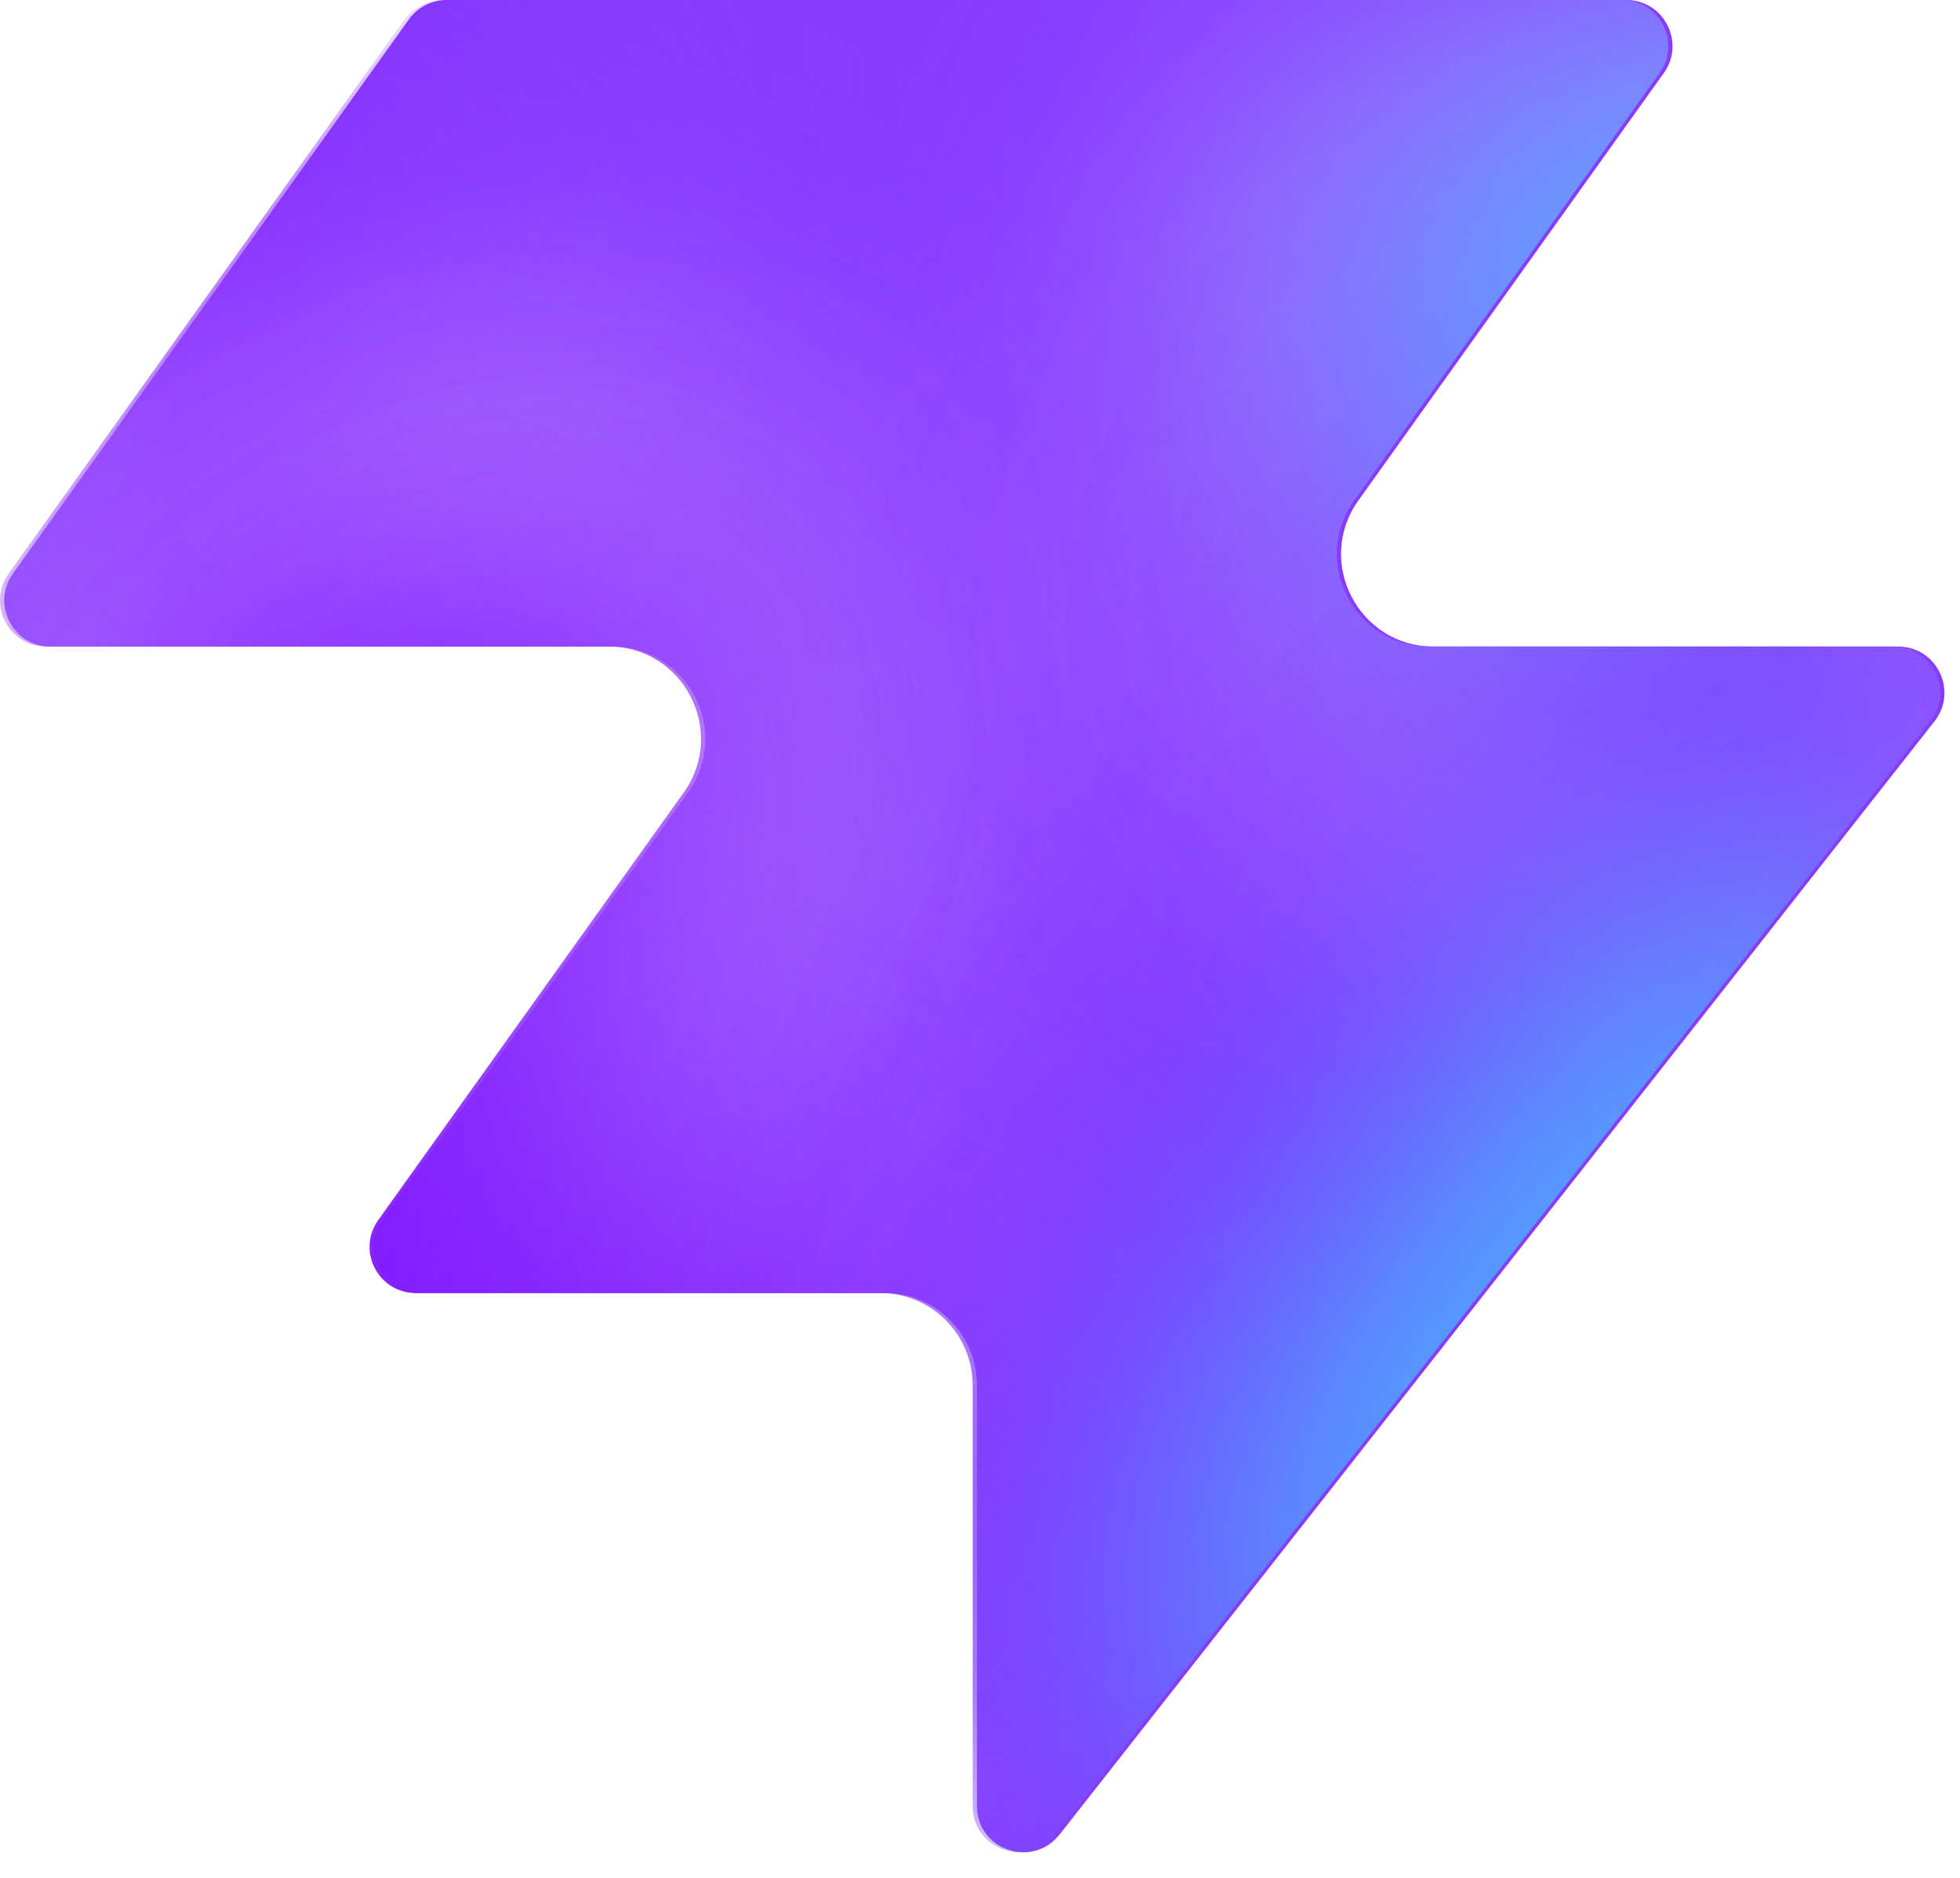
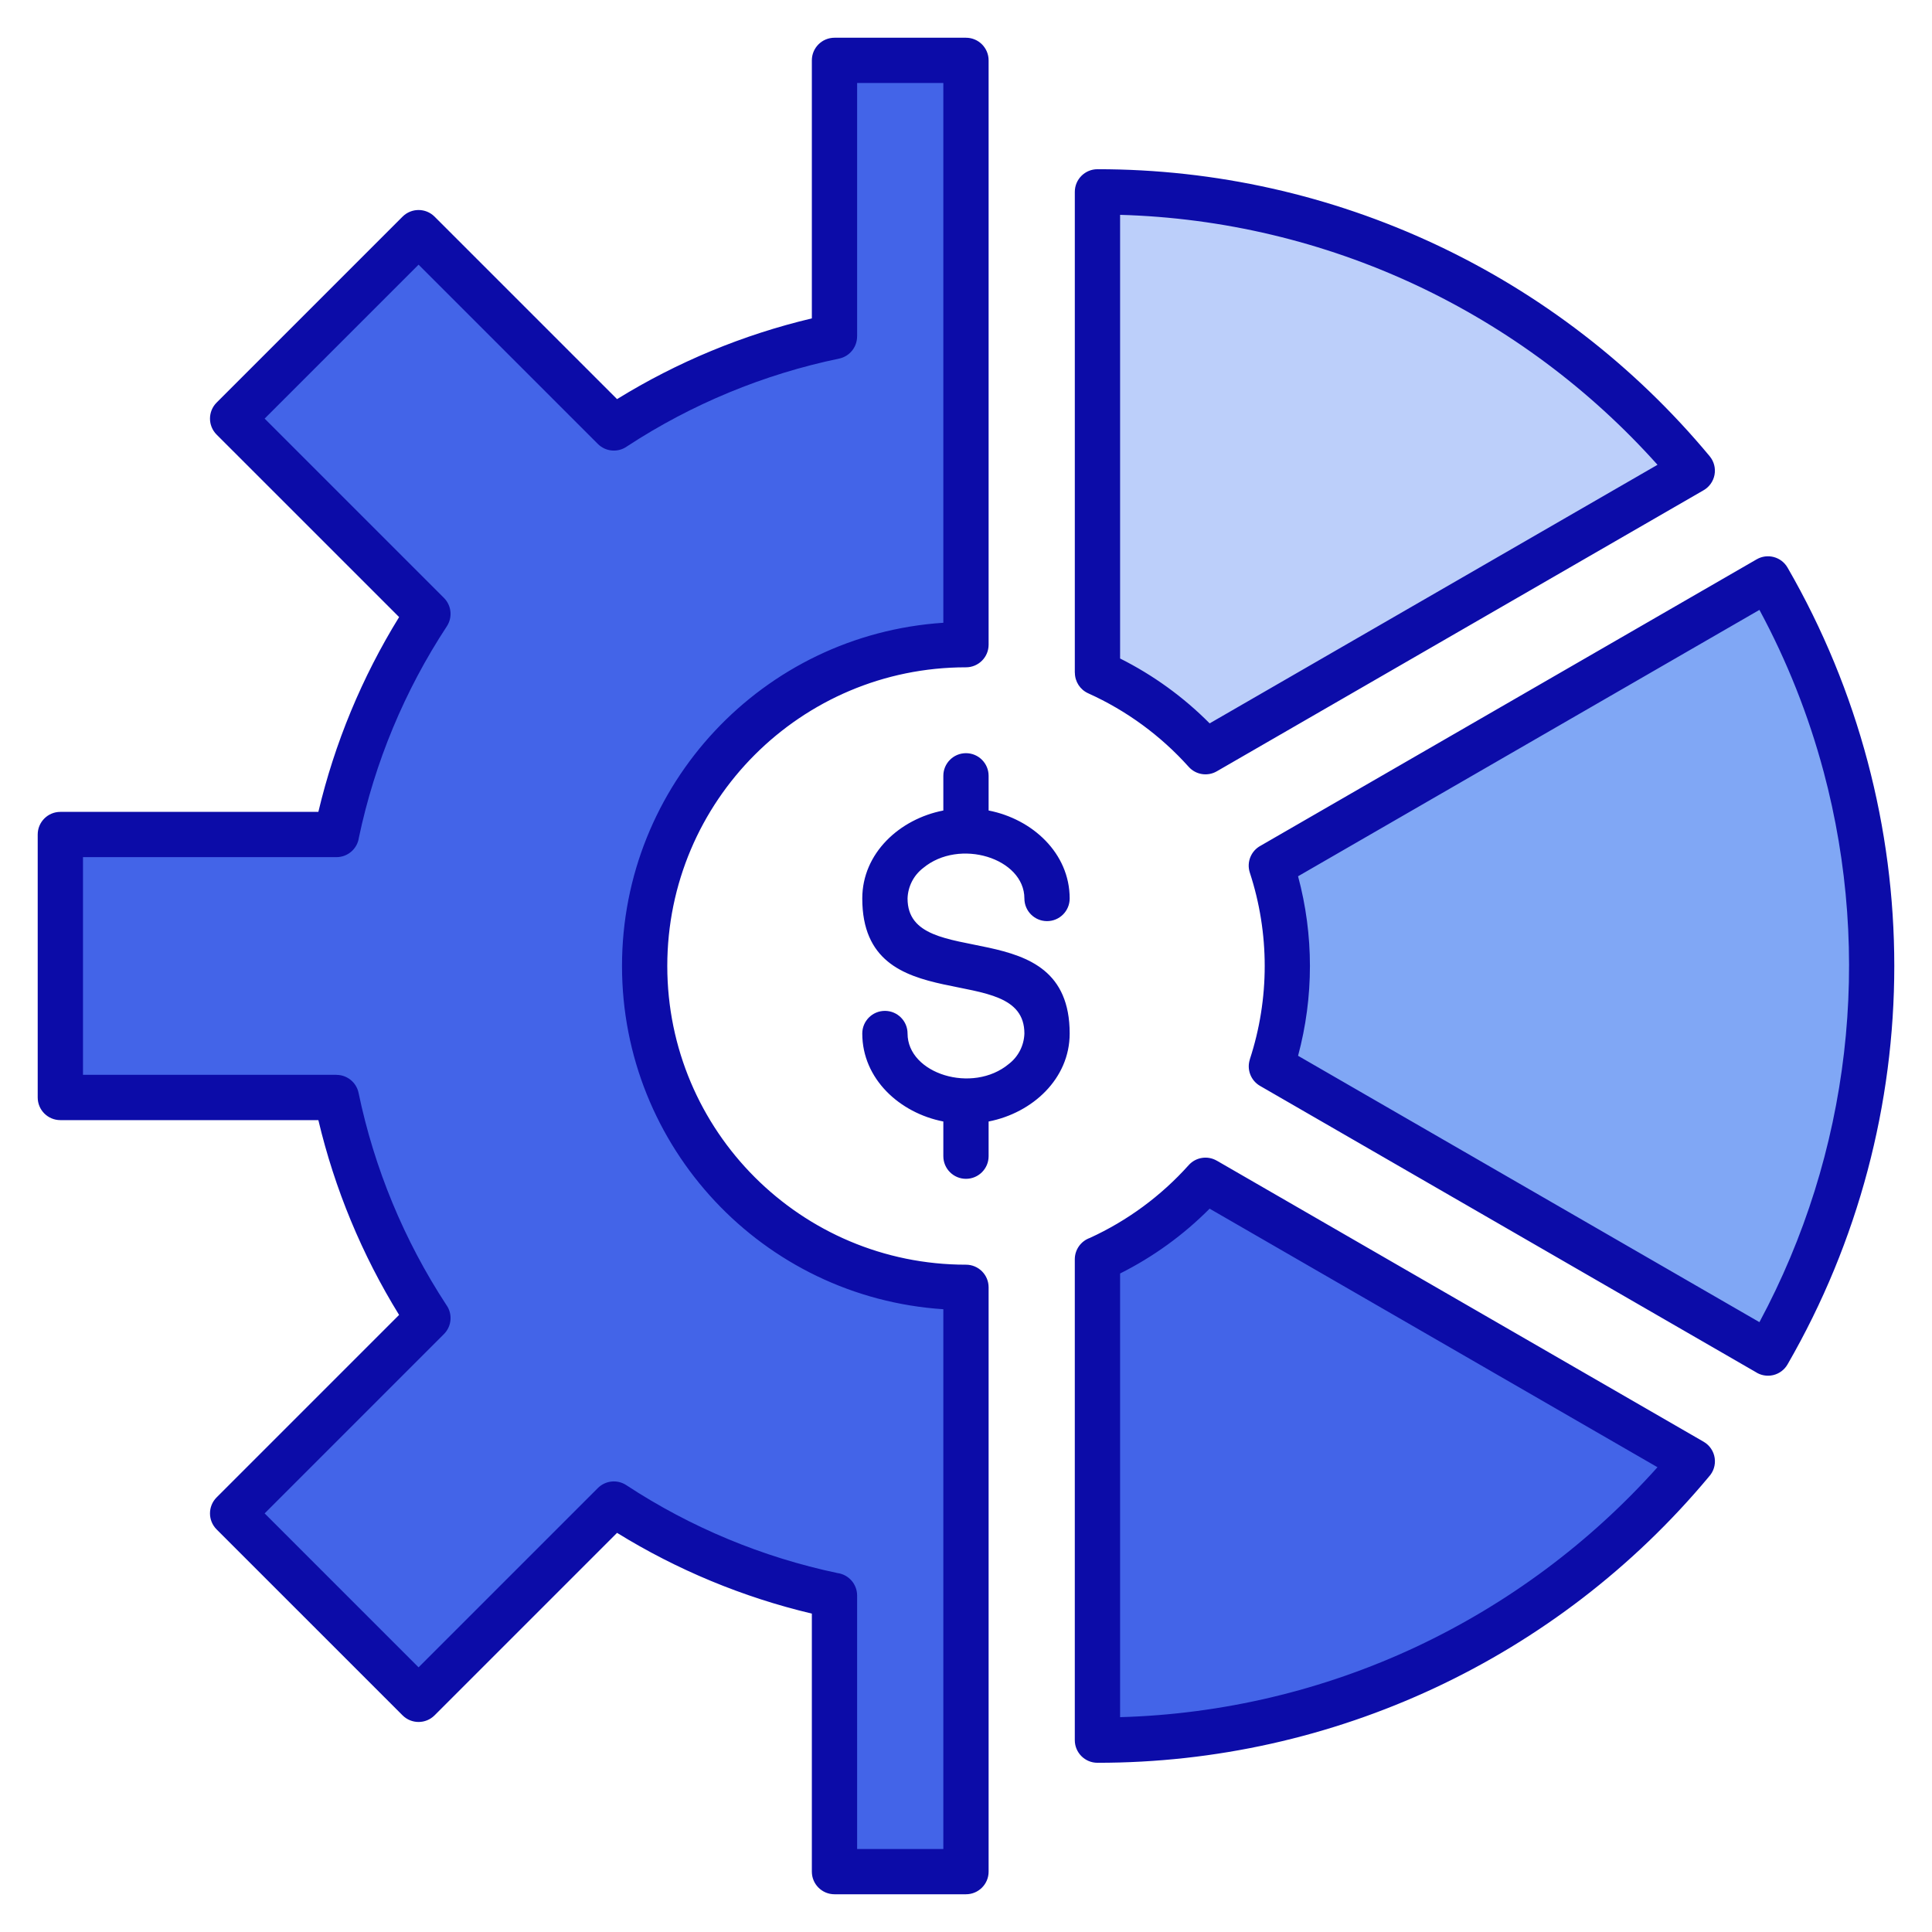
- <svg xmlns="http://www.w3.org/2000/svg" width="48" height="46" fill="none" viewBox="0 0 48 46">
-   <path fill="#863bff" d="M25.946 44.938c-.664.845-2.021.375-2.021-.698V33.937a2.26 2.26 0 0 0-2.262-2.262H10.287c-.92 0-1.456-1.04-.92-1.788l7.48-10.471c1.07-1.497 0-3.578-1.842-3.578H1.237c-.92 0-1.456-1.04-.92-1.788L10.013.474c.214-.297.556-.474.92-.474h28.894c.92 0 1.456 1.04.92 1.788l-7.48 10.471c-1.07 1.498 0 3.579 1.842 3.579h11.377c.943 0 1.473 1.088.89 1.83L25.947 44.94z" style="fill:#863bff;fill:color(display-p3 .525 .23 1);fill-opacity:1" />
-   <mask id="a" width="48" height="46" x="0" y="0" maskUnits="userSpaceOnUse" style="mask-type:alpha">
-     <path fill="#000" d="M25.842 44.938c-.664.844-2.021.375-2.021-.698V33.937a2.26 2.26 0 0 0-2.262-2.262H10.183c-.92 0-1.456-1.04-.92-1.788l7.48-10.471c1.07-1.498 0-3.579-1.842-3.579H1.133c-.92 0-1.456-1.04-.92-1.787L9.91.473c.214-.297.556-.474.92-.474h28.894c.92 0 1.456 1.04.92 1.788l-7.48 10.471c-1.07 1.498 0 3.578 1.842 3.578h11.377c.943 0 1.473 1.088.89 1.832L25.843 44.94z" style="fill:#000;fill-opacity:1" />
-   </mask>
-   <g mask="url(#a)">
-     <g filter="url(#b)">
-       <ellipse cx="5.508" cy="14.704" fill="#ede6ff" rx="5.508" ry="14.704" style="fill:#ede6ff;fill:color(display-p3 .927 .903 1);fill-opacity:1" transform="matrix(.00324 1 1 -.00324 -4.47 31.516)" />
-     </g>
-     <g filter="url(#c)">
-       <ellipse cx="10.399" cy="29.851" fill="#ede6ff" rx="10.399" ry="29.851" style="fill:#ede6ff;fill:color(display-p3 .927 .903 1);fill-opacity:1" transform="matrix(.00324 1 1 -.00324 -39.328 7.883)" />
-     </g>
-     <g filter="url(#d)">
-       <ellipse cx="5.508" cy="30.487" fill="#7e14ff" rx="5.508" ry="30.487" style="fill:#7e14ff;fill:color(display-p3 .492 .077 1);fill-opacity:1" transform="rotate(89.814 -25.913 -14.639)scale(1 -1)" />
-     </g>
-     <g filter="url(#e)">
-       <ellipse cx="5.508" cy="30.599" fill="#7e14ff" rx="5.508" ry="30.599" style="fill:#7e14ff;fill:color(display-p3 .492 .077 1);fill-opacity:1" transform="rotate(89.814 -32.644 -3.334)scale(1 -1)" />
-     </g>
-     <g filter="url(#f)">
-       <ellipse cx="5.508" cy="30.599" fill="#7e14ff" rx="5.508" ry="30.599" style="fill:#7e14ff;fill:color(display-p3 .492 .077 1);fill-opacity:1" transform="matrix(.00324 1 1 -.00324 -34.34 30.47)" />
-     </g>
-     <g filter="url(#g)">
-       <ellipse cx="14.072" cy="22.078" fill="#ede6ff" rx="14.072" ry="22.078" style="fill:#ede6ff;fill:color(display-p3 .927 .903 1);fill-opacity:1" transform="rotate(93.35 24.506 48.493)scale(-1 1)" />
-     </g>
-     <g filter="url(#h)">
-       <ellipse cx="3.47" cy="21.501" fill="#7e14ff" rx="3.47" ry="21.501" style="fill:#7e14ff;fill:color(display-p3 .492 .077 1);fill-opacity:1" transform="rotate(89.009 28.708 47.59)scale(-1 1)" />
-     </g>
-     <g filter="url(#i)">
-       <ellipse cx="3.47" cy="21.501" fill="#7e14ff" rx="3.47" ry="21.501" style="fill:#7e14ff;fill:color(display-p3 .492 .077 1);fill-opacity:1" transform="rotate(89.009 28.708 47.59)scale(-1 1)" />
-     </g>
-     <g filter="url(#j)">
-       <ellipse cx=".387" cy="8.972" fill="#7e14ff" rx="4.407" ry="29.108" style="fill:#7e14ff;fill:color(display-p3 .492 .077 1);fill-opacity:1" transform="rotate(39.51 .387 8.972)" />
-     </g>
-     <g filter="url(#k)">
-       <ellipse cx="47.523" cy="-6.092" fill="#7e14ff" rx="4.407" ry="29.108" style="fill:#7e14ff;fill:color(display-p3 .492 .077 1);fill-opacity:1" transform="rotate(37.892 47.523 -6.092)" />
-     </g>
-     <g filter="url(#l)">
-       <ellipse cx="41.412" cy="6.333" fill="#47bfff" rx="5.971" ry="9.665" style="fill:#47bfff;fill:color(display-p3 .28 .748 1);fill-opacity:1" transform="rotate(37.892 41.412 6.333)" />
-     </g>
-     <g filter="url(#m)">
-       <ellipse cx="-1.879" cy="38.332" fill="#7e14ff" rx="4.407" ry="29.108" style="fill:#7e14ff;fill:color(display-p3 .492 .077 1);fill-opacity:1" transform="rotate(37.892 -1.88 38.332)" />
-     </g>
-     <g filter="url(#n)">
-       <ellipse cx="-1.879" cy="38.332" fill="#7e14ff" rx="4.407" ry="29.108" style="fill:#7e14ff;fill:color(display-p3 .492 .077 1);fill-opacity:1" transform="rotate(37.892 -1.88 38.332)" />
-     </g>
-     <g filter="url(#o)">
-       <ellipse cx="35.651" cy="29.907" fill="#7e14ff" rx="4.407" ry="29.108" style="fill:#7e14ff;fill:color(display-p3 .492 .077 1);fill-opacity:1" transform="rotate(37.892 35.651 29.907)" />
-     </g>
-     <g filter="url(#p)">
-       <ellipse cx="38.418" cy="32.4" fill="#47bfff" rx="5.971" ry="15.297" style="fill:#47bfff;fill:color(display-p3 .28 .748 1);fill-opacity:1" transform="rotate(37.892 38.418 32.4)" />
-     </g>
+ <svg xmlns="http://www.w3.org/2000/svg" id="Layer_1" viewBox="0 0 512 512" data-name="Layer 1">
+   <g fill-rule="evenodd">
+     <path d="m255.993 496h-34.844v-73.172a169.415 169.415 0 0 1 -58.467-24.239l-51.757 51.755-49.276-49.277 51.751-51.755a169.459 169.459 0 0 1 -24.239-58.468h-73.168v-69.688h73.172a169.428 169.428 0 0 1 24.235-58.468l-51.751-51.756 49.276-49.277 51.757 51.756a169.447 169.447 0 0 1 58.467-24.24v-73.171h34.844v154.844a85.156 85.156 0 0 0 0 170.312z" fill="#4364e8" />
+     <path d="m448.5 387.261a204.717 204.717 0 0 1 -157.663 73.895v-127.435a85.388 85.388 0 0 0 28.629-20.958z" fill="#4364e8" />
+     <path d="m468.532 153.408a205.368 205.368 0 0 1 0 205.184l-131.622-75.992a85.578 85.578 0 0 0 0-53.2z" fill="#80a7f5" />
+     <path d="m290.837 50.844a204.715 204.715 0 0 1 157.663 73.9l-129.034 74.5a85.4 85.4 0 0 0 -28.629-20.958z" fill="#bccffa" />
+     <path d="m255.993 502h-34.844a6 6 0 0 1 -6-6v-68.376a175.342 175.342 0 0 1 -51.623-21.4l-48.358 48.358a6 6 0 0 1 -8.485 0l-49.277-49.273a6 6 0 0 1 0-8.484l48.358-48.358a175.393 175.393 0 0 1 -21.395-51.623h-68.376a6 6 0 0 1 -6-6v-69.688a6 6 0 0 1 6-6h68.376a175.342 175.342 0 0 1 21.4-51.623l-48.363-48.359a6 6 0 0 1 0-8.484l49.277-49.277a6 6 0 0 1 8.485 0l48.358 48.358a175.355 175.355 0 0 1 51.623-21.395v-68.376a6 6 0 0 1 6-6h34.844a6 6 0 0 1 6 6v154.844a6 6 0 0 1 -6 6 79.156 79.156 0 0 0 0 158.312 6 6 0 0 1 6 6v154.844a6 6 0 0 1 -6 6zm27.482-263.892c0-12.02-9.9-21.062-21.482-23.317v-9.191a6 6 0 1 0 -12 0v9.191c-11.586 2.255-21.482 11.3-21.482 23.317 0 32.883 42.964 15.863 42.964 35.784a10.588 10.588 0 0 1 -4.112 8.058c-9.628 8.019-26.852 2.612-26.852-8.058a6 6 0 0 0 -12 0c0 12.019 9.9 21.061 21.482 23.317v9.191a6 6 0 0 0 12 0v-9.191c11.586-2.256 21.482-11.3 21.482-23.317 0-32.883-42.964-15.864-42.964-35.784a10.585 10.585 0 0 1 4.112-8.058c9.628-8.019 26.852-2.613 26.852 8.058a6 6 0 1 0 12 0zm7.362-193.264a210.833 210.833 0 0 1 162.257 76.074 5.99 5.99 0 0 1 -1.713 9.055l-128.939 74.443a5.975 5.975 0 0 1 -7.429-1.2 79.838 79.838 0 0 0 -26.613-19.477 5.98 5.98 0 0 1 -3.544-5.461h-.019v-127.434a6 6 0 0 1 6-6zm84.416 30.7a198.131 198.131 0 0 0 -78.416-18.61v117.576a90.816 90.816 0 0 1 23.732 17.19l118.686-68.524a199.811 199.811 0 0 0 -64-47.633zm98.458 74.864a5.985 5.985 0 0 0 -8.179-2.18l-131.432 75.882a5.991 5.991 0 0 0 -2.887 7.141 79.529 79.529 0 0 1 0 49.5h.013a5.976 5.976 0 0 0 2.706 7.027l131.292 75.8a5.975 5.975 0 0 0 8.487-1.989 211.171 211.171 0 0 0 0-211.184zm9.534 53.971a197.944 197.944 0 0 0 -16.978-42.752l-122.267 70.592a91.5 91.5 0 0 1 0 47.574l122.267 70.59a199.639 199.639 0 0 0 16.983-146zm-30.412 187.014a210.792 210.792 0 0 1 -162 75.763 6 6 0 0 1 -6-6v-127.435a6 6 0 0 1 3.991-5.655 79.823 79.823 0 0 0 26.185-19.287 5.976 5.976 0 0 1 7.448-1.187v-.008l129.034 74.5a5.99 5.99 0 0 1 1.333 9.311zm-77.581 45.063a198.113 198.113 0 0 1 -78.415 18.61v-117.577a90.816 90.816 0 0 0 23.724-17.182l118.687 68.524a199.836 199.836 0 0 1 -64 47.625zm-148.103 53.544h22.844v-143.039a91.159 91.159 0 0 1 0-181.922v-143.039h-22.844v67.171h-.014a5.987 5.987 0 0 1 -4.767 5.86 163.424 163.424 0 0 0 -56.18 23.248 6 6 0 0 1 -7.748-.626l-47.515-47.513-40.792 40.792 47.513 47.514a6 6 0 0 1 .777 7.52 163.42 163.42 0 0 0 -23.308 55.985 6 6 0 0 1 -5.947 5.2h-67.175v57.688h67.172v.014a5.988 5.988 0 0 1 5.859 4.767 163.421 163.421 0 0 0 23.249 56.18 6 6 0 0 1 -.627 7.749l-47.513 47.518 40.792 40.793 47.515-47.513a6 6 0 0 1 7.52-.777 163.441 163.441 0 0 0 55.985 23.308 6 6 0 0 1 5.2 5.947z" fill="#0c0ca8" />
  </g>
-   <defs>
-     <filter id="b" width="60.045" height="41.654" x="-19.77" y="16.149" color-interpolation-filters="sRGB" filterUnits="userSpaceOnUse">
-       <feFlood flood-opacity="0" result="BackgroundImageFix" />
-       <feBlend in="SourceGraphic" in2="BackgroundImageFix" result="shape" />
-       <feGaussianBlur result="effect1_foregroundBlur_2002_17158" stdDeviation="7.659" />
-     </filter>
-     <filter id="c" width="90.34" height="51.437" x="-54.613" y="-7.533" color-interpolation-filters="sRGB" filterUnits="userSpaceOnUse">
-       <feFlood flood-opacity="0" result="BackgroundImageFix" />
-       <feBlend in="SourceGraphic" in2="BackgroundImageFix" result="shape" />
-       <feGaussianBlur result="effect1_foregroundBlur_2002_17158" stdDeviation="7.659" />
-     </filter>
-     <filter id="d" width="79.355" height="29.4" x="-49.64" y="2.03" color-interpolation-filters="sRGB" filterUnits="userSpaceOnUse">
-       <feFlood flood-opacity="0" result="BackgroundImageFix" />
-       <feBlend in="SourceGraphic" in2="BackgroundImageFix" result="shape" />
-       <feGaussianBlur result="effect1_foregroundBlur_2002_17158" stdDeviation="4.596" />
-     </filter>
-     <filter id="e" width="79.579" height="29.4" x="-45.045" y="20.029" color-interpolation-filters="sRGB" filterUnits="userSpaceOnUse">
-       <feFlood flood-opacity="0" result="BackgroundImageFix" />
-       <feBlend in="SourceGraphic" in2="BackgroundImageFix" result="shape" />
-       <feGaussianBlur result="effect1_foregroundBlur_2002_17158" stdDeviation="4.596" />
-     </filter>
-     <filter id="f" width="79.579" height="29.4" x="-43.513" y="21.178" color-interpolation-filters="sRGB" filterUnits="userSpaceOnUse">
-       <feFlood flood-opacity="0" result="BackgroundImageFix" />
-       <feBlend in="SourceGraphic" in2="BackgroundImageFix" result="shape" />
-       <feGaussianBlur result="effect1_foregroundBlur_2002_17158" stdDeviation="4.596" />
-     </filter>
-     <filter id="g" width="74.749" height="58.852" x="15.756" y="-17.901" color-interpolation-filters="sRGB" filterUnits="userSpaceOnUse">
-       <feFlood flood-opacity="0" result="BackgroundImageFix" />
-       <feBlend in="SourceGraphic" in2="BackgroundImageFix" result="shape" />
-       <feGaussianBlur result="effect1_foregroundBlur_2002_17158" stdDeviation="7.659" />
-     </filter>
-     <filter id="h" width="61.377" height="25.362" x="23.548" y="2.284" color-interpolation-filters="sRGB" filterUnits="userSpaceOnUse">
-       <feFlood flood-opacity="0" result="BackgroundImageFix" />
-       <feBlend in="SourceGraphic" in2="BackgroundImageFix" result="shape" />
-       <feGaussianBlur result="effect1_foregroundBlur_2002_17158" stdDeviation="4.596" />
-     </filter>
-     <filter id="i" width="61.377" height="25.362" x="23.548" y="2.284" color-interpolation-filters="sRGB" filterUnits="userSpaceOnUse">
-       <feFlood flood-opacity="0" result="BackgroundImageFix" />
-       <feBlend in="SourceGraphic" in2="BackgroundImageFix" result="shape" />
-       <feGaussianBlur result="effect1_foregroundBlur_2002_17158" stdDeviation="4.596" />
-     </filter>
-     <filter id="j" width="56.045" height="63.649" x="-27.636" y="-22.853" color-interpolation-filters="sRGB" filterUnits="userSpaceOnUse">
-       <feFlood flood-opacity="0" result="BackgroundImageFix" />
-       <feBlend in="SourceGraphic" in2="BackgroundImageFix" result="shape" />
-       <feGaussianBlur result="effect1_foregroundBlur_2002_17158" stdDeviation="4.596" />
-     </filter>
-     <filter id="k" width="54.814" height="64.646" x="20.116" y="-38.415" color-interpolation-filters="sRGB" filterUnits="userSpaceOnUse">
-       <feFlood flood-opacity="0" result="BackgroundImageFix" />
-       <feBlend in="SourceGraphic" in2="BackgroundImageFix" result="shape" />
-       <feGaussianBlur result="effect1_foregroundBlur_2002_17158" stdDeviation="4.596" />
-     </filter>
-     <filter id="l" width="33.541" height="35.313" x="24.641" y="-11.323" color-interpolation-filters="sRGB" filterUnits="userSpaceOnUse">
-       <feFlood flood-opacity="0" result="BackgroundImageFix" />
-       <feBlend in="SourceGraphic" in2="BackgroundImageFix" result="shape" />
-       <feGaussianBlur result="effect1_foregroundBlur_2002_17158" stdDeviation="4.596" />
-     </filter>
-     <filter id="m" width="54.814" height="64.646" x="-29.286" y="6.009" color-interpolation-filters="sRGB" filterUnits="userSpaceOnUse">
-       <feFlood flood-opacity="0" result="BackgroundImageFix" />
-       <feBlend in="SourceGraphic" in2="BackgroundImageFix" result="shape" />
-       <feGaussianBlur result="effect1_foregroundBlur_2002_17158" stdDeviation="4.596" />
-     </filter>
-     <filter id="n" width="54.814" height="64.646" x="-29.286" y="6.009" color-interpolation-filters="sRGB" filterUnits="userSpaceOnUse">
-       <feFlood flood-opacity="0" result="BackgroundImageFix" />
-       <feBlend in="SourceGraphic" in2="BackgroundImageFix" result="shape" />
-       <feGaussianBlur result="effect1_foregroundBlur_2002_17158" stdDeviation="4.596" />
-     </filter>
-     <filter id="o" width="54.814" height="64.646" x="8.244" y="-2.416" color-interpolation-filters="sRGB" filterUnits="userSpaceOnUse">
-       <feFlood flood-opacity="0" result="BackgroundImageFix" />
-       <feBlend in="SourceGraphic" in2="BackgroundImageFix" result="shape" />
-       <feGaussianBlur result="effect1_foregroundBlur_2002_17158" stdDeviation="4.596" />
-     </filter>
-     <filter id="p" width="39.409" height="43.623" x="18.713" y="10.588" color-interpolation-filters="sRGB" filterUnits="userSpaceOnUse">
-       <feFlood flood-opacity="0" result="BackgroundImageFix" />
-       <feBlend in="SourceGraphic" in2="BackgroundImageFix" result="shape" />
-       <feGaussianBlur result="effect1_foregroundBlur_2002_17158" stdDeviation="4.596" />
-     </filter>
-   </defs>
</svg>
